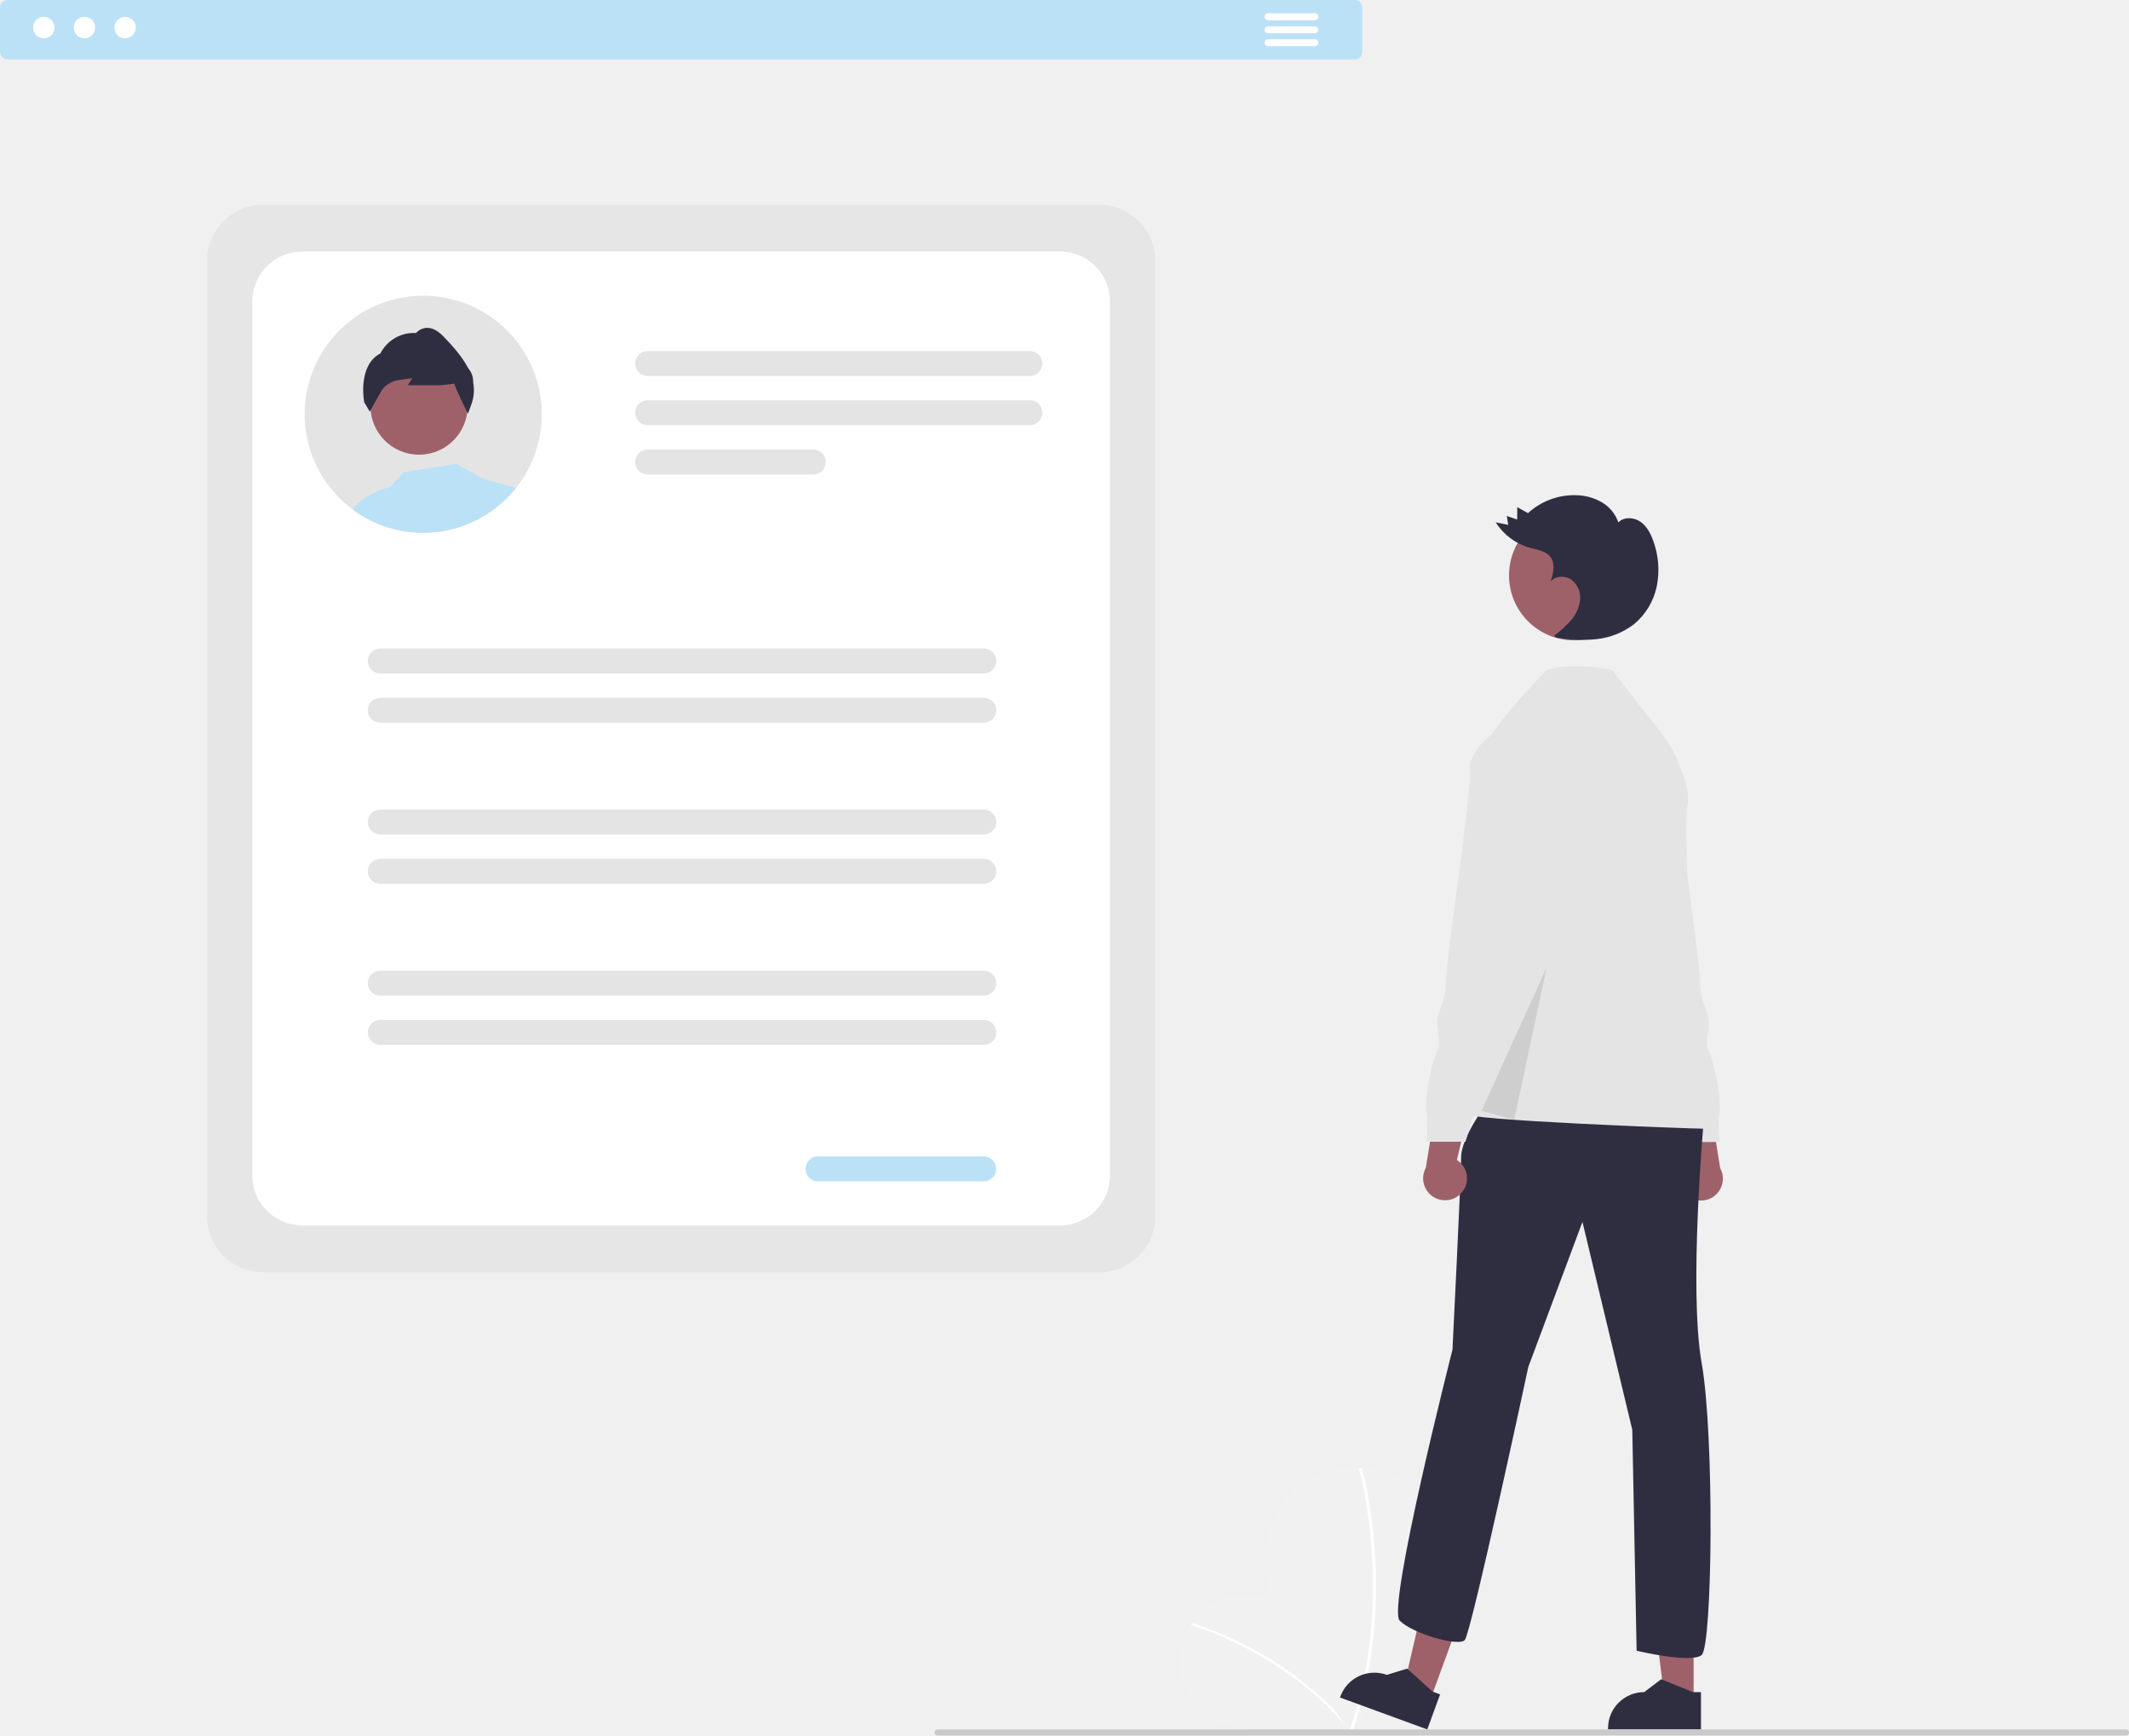
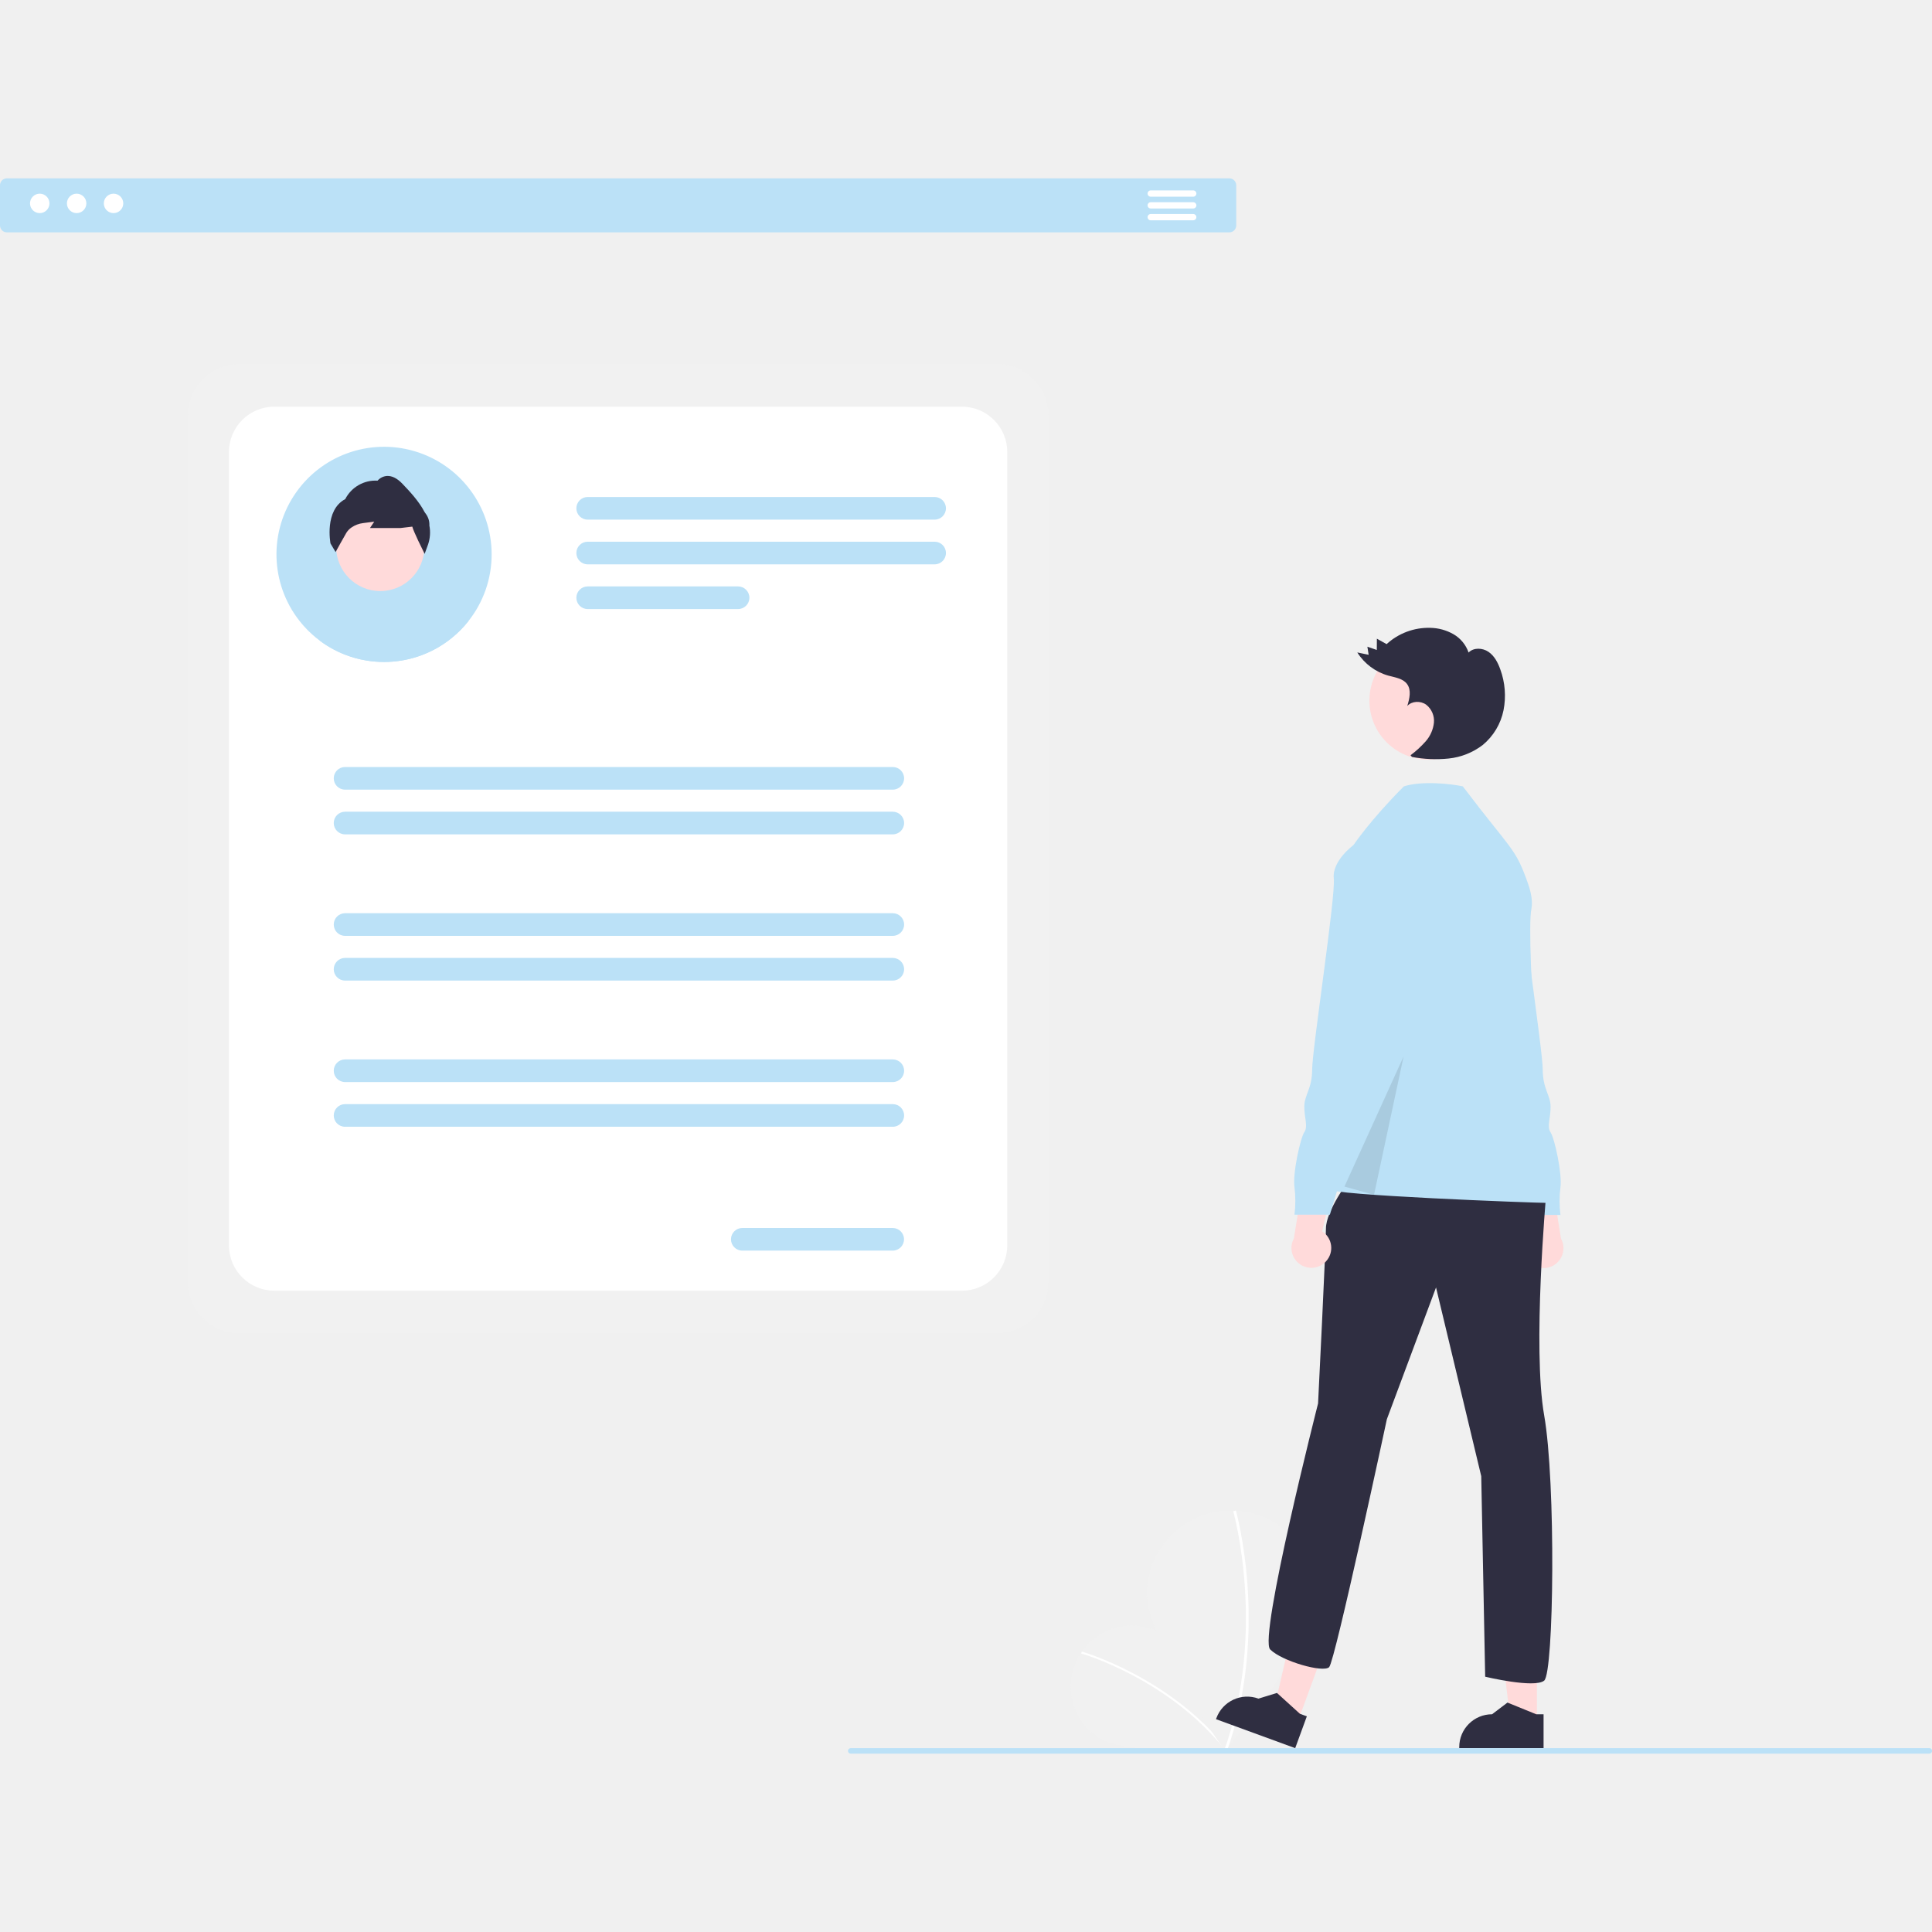
- <svg xmlns="http://www.w3.org/2000/svg" data-name="Layer 1" width="837.163" height="682.584" viewBox="0 0 837.163 682.584">
-   <path d="M686.536,740.284c12.12,8.122,25.928,49.18,25.928,49.18s-43.226,2.818-55.341-5.3a26.413,26.413,0,1,1,29.413-43.88Z" transform="translate(-181.4185 -108.7078)" fill="#f1f1f1" />
-   <path d="M712.956,789.155l-.677.54C687.578,758.707,650.304,748.004,649.93,747.899l.233-.834C650.539,747.17,688.076,757.942,712.956,789.155Z" transform="translate(-181.4185 -108.7078)" fill="#fff" />
-   <path d="M751.352,723.904c-.773,20.177-39.129,66.254-39.129,66.254s-34.7-48.889-33.929-69.059a36.556,36.556,0,1,1,73.059,2.805Z" transform="translate(-181.4185 -108.7078)" fill="#f1f1f1" />
-   <path d="M712.944,790.513l-1.128-.406c18.583-51.602,4.136-103.294,3.988-103.81l1.152-.331C717.106,686.486,731.662,738.537,712.944,790.513Z" transform="translate(-181.4185 -108.7078)" fill="#fff" />
-   <path d="M613.625,609.097H284.888a22.115,22.115,0,0,1-22.09-22.09V211.326a22.115,22.115,0,0,1,22.09-22.09H613.625A22.115,22.115,0,0,1,635.715,211.326V587.007A22.115,22.115,0,0,1,613.625,609.097Z" transform="translate(-181.4185 -108.7078)" fill="#e6e6e6" />
-   <path d="M598.264,590.686H300.249a19.636,19.636,0,0,1-19.614-19.614v-343.812a19.636,19.636,0,0,1,19.614-19.614h298.015a19.636,19.636,0,0,1,19.614,19.614v343.812A19.636,19.636,0,0,1,598.264,590.686Z" transform="translate(-181.4185 -108.7078)" fill="#fff" />
-   <path d="M586.408,256.581H436.068a4.903,4.903,0,1,1,0-9.806H586.408a4.903,4.903,0,1,1,0,9.806Z" transform="translate(-181.4185 -108.7078)" fill="#e4e4e4" />
-   <path d="M586.408,275.955H436.068a4.903,4.903,0,0,1,0-9.807H586.408a4.903,4.903,0,0,1,0,9.807Z" transform="translate(-181.4185 -108.7078)" fill="#e4e4e4" />
-   <path d="M501.237,295.33h-65.169a4.903,4.903,0,0,1,0-9.807H501.237a4.903,4.903,0,1,1,0,9.807Z" transform="translate(-181.4185 -108.7078)" fill="#e4e4e4" />
-   <path d="M568.279,373.581H330.939a4.903,4.903,0,1,1,0-9.806H568.279a4.903,4.903,0,1,1,0,9.806Z" transform="translate(-181.4185 -108.7078)" fill="#e4e4e4" />
-   <path d="M568.279,392.955H330.939a4.903,4.903,0,1,1,0-9.807H568.279a4.903,4.903,0,0,1,0,9.807Z" transform="translate(-181.4185 -108.7078)" fill="#e4e4e4" />
-   <path d="M568.279,436.935H330.939a4.903,4.903,0,1,1,0-9.806H568.279a4.903,4.903,0,1,1,0,9.806Z" transform="translate(-181.4185 -108.7078)" fill="#e4e4e4" />
-   <path d="M568.279,456.309H330.939a4.903,4.903,0,1,1,0-9.807H568.279a4.903,4.903,0,1,1,0,9.807Z" transform="translate(-181.4185 -108.7078)" fill="#e4e4e4" />
-   <path d="M568.279,500.288H330.939a4.903,4.903,0,1,1,0-9.806H568.279a4.903,4.903,0,1,1,0,9.806Z" transform="translate(-181.4185 -108.7078)" fill="#e4e4e4" />
-   <path d="M568.279,519.663H330.939a4.903,4.903,0,0,1,0-9.807H568.279a4.903,4.903,0,1,1,0,9.807Z" transform="translate(-181.4185 -108.7078)" fill="#e4e4e4" />
-   <path d="M568.237,573.33h-65.169a4.903,4.903,0,0,1,0-9.807H568.237a4.903,4.903,0,0,1,0,9.807Z" transform="translate(-181.4185 -108.7078)" fill="#bbe1f7" />
-   <path d="M394.452,271.626a46.449,46.449,0,0,1-10.11,28.99,45.77,45.77,0,0,1-7.2,7.26,46.436,46.436,0,0,1-25.48,10.22c-1.27.11-2.55.16-3.84.16a46.397,46.397,0,0,1-7.63-.63c-.89-.14-1.76-.31-2.63-.51a43.81,43.81,0,0,1-4.48-1.25,46.408,46.408,0,0,1-13.26-6.96c-1.07-.8-2.1-1.65-3.1-2.55a42.021,42.021,0,0,1-3.47-3.46c-.29-.32-.58-.65-.86-.98a46.617,46.617,0,1,1,82.06-30.29Z" transform="translate(-181.4185 -108.7078)" fill="#e4e4e4" />
-   <circle cx="164.78" cy="159.723" r="19.109" fill="#9e616a" />
-   <path d="M367.472,259.116a7.731,7.731,0,0,0-1.37-4.8l-.69-.98c-2.49-4.8-6.6-9.12-9.61-12.28-2.26-2.37-4.52-3.51-6.69-3.4a5.99,5.99,0,0,0-4.09,2.04,14.716,14.716,0,0,0-14,7.99c-9.15,4.83-6.42,19.09-6.39,19.24l2.21,3.71.25-.47c0-.01.03-.05.07-.13.43-.77,2.77-5.05,4.35-7.76a7.67,7.67,0,0,1,2.25-2.32,11.202,11.202,0,0,1,4.96-1.87l4.86-.63-1.84,2.76H354.981l5.09-.6c.51,2.09,4.55,10.2,5.04,11.18l.04.08.27.55,1.51-4.15A16.047,16.047,0,0,0,367.472,259.116Z" transform="translate(-181.4185 -108.7078)" fill="#2f2e41" />
-   <path d="M319.961,309.006c.82-1.08,5.07-6.12,14.85-8.79l5.18-5.77,20.77-3.31,10.57,5.84,13.01,3.64a45.759,45.759,0,0,1-7.2,7.26,46.437,46.437,0,0,1-25.48,10.22c-1.27.11-2.55.16-3.84.16a46.392,46.392,0,0,1-7.63-.63c-.89-.14-1.76-.31-2.63-.51a43.77,43.77,0,0,1-4.48-1.25,46.178,46.178,0,0,1-13.12-6.86c-.05-.03-.09-.07-.14-.1Z" transform="translate(-181.4185 -108.7078)" fill="#bbe1f7" />
-   <path d="M714.127,132.096H184.386a2.97,2.97,0,0,1-2.967-2.967V111.675a2.97,2.97,0,0,1,2.967-2.967H714.127a2.97,2.97,0,0,1,2.967,2.967v17.454A2.97,2.97,0,0,1,714.127,132.096Z" transform="translate(-181.4185 -108.7078)" fill="#bbe1f7" />
-   <circle id="a85e5c17-ea9f-4706-8082-8afb2e9db2dc" data-name="Ellipse 90" cx="17.22" cy="10.843" r="4.213" fill="#fff" />
-   <circle id="b621e56c-df3f-4a6b-a567-05f014ec6f14" data-name="Ellipse 91" cx="33.21" cy="10.843" r="4.213" fill="#fff" />
-   <circle id="f2c0e2e9-064c-4994-bbee-183d3c3fcd77" data-name="Ellipse 92" cx="49.201" cy="10.843" r="4.213" fill="#fff" />
-   <path d="M698.46,116.651H680.047a1.364,1.364,0,0,1,0-2.728h18.413a1.364,1.364,0,1,1,0,2.728Z" transform="translate(-181.4185 -108.7078)" fill="#fff" />
-   <path d="M698.46,121.766H680.047a1.364,1.364,0,0,1,0-2.728h18.413a1.364,1.364,0,1,1,0,2.728Z" transform="translate(-181.4185 -108.7078)" fill="#fff" />
-   <path d="M698.46,126.881H680.047a1.364,1.364,0,0,1,0-2.728h18.413a1.364,1.364,0,0,1,0,2.728Z" transform="translate(-181.4185 -108.7078)" fill="#fff" />
-   <path d="M843.895,578.08a8.566,8.566,0,0,1,1.708-13.024l-7.02-29.621,14.858,5.428,4.389,27.296a8.613,8.613,0,0,1-13.935,9.92Z" transform="translate(-181.4185 -108.7078)" fill="#9e616a" />
-   <path d="M808.164,453.952l5.963,15.334s-2.556,15.334,1.704,18.741,2.556,3.408,2.556,5.963a13.104,13.104,0,0,0,5.111,9.371c3.407,2.556,18.741,54.52,18.741,54.52h15.334a48.042,48.042,0,0,1,0-11.926c.852-5.963-2.556-21.297-4.259-23.852s0-5.963,0-11.074-3.407-7.667-3.407-16.186-10.222-74.965-9.371-82.632-8.519-14.482-8.519-14.482h-8.519Z" transform="translate(-181.4185 -108.7078)" fill="#e4e4e4" />
-   <polygon points="665.96 669.223 654.628 669.223 649.237 625.511 665.962 625.512 665.96 669.223" fill="#9e616a" />
-   <path d="M850.269,788.916l-36.541-.001v-.462A14.224,14.224,0,0,1,827.951,774.23h.001l6.675-5.064L847.08,774.231l3.19 0Z" transform="translate(-181.4185 -108.7078)" fill="#2f2e41" />
-   <polygon points="562.289 668.899 551.647 665.005 561.6 622.102 577.308 627.849 562.289 668.899" fill="#9e616a" />
-   <path d="M742.648,788.916l-34.317-12.555.159-.434a14.224,14.224,0,0,1,18.243-8.471l.001 0,8.008-2.463,9.956,9.035,2.996,1.096Z" transform="translate(-181.4185 -108.7078)" fill="#2f2e41" />
-   <path d="M822.411,573.53s-7.667,37.482,5.111,34.075,7.667-35.779,7.667-35.779Z" transform="translate(-181.4185 -108.7078)" fill="#a0616a" />
-   <path d="M766.188,542.437s-10.222,13.63-10.222,21.297-3.408,75.817-3.408,75.817S726.693,741.034,731.804,746.145s23.001,10.222,25.556,7.667,25.013-107.447,25.013-107.447L803.67,589.29l19.593,81.78,1.704,86.891s21.297,5.111,25.556,1.704,5.111-86.039,0-115.003.852-95.41.852-95.41Z" transform="translate(-181.4185 -108.7078)" fill="#2f2e41" />
-   <circle cx="618.932" cy="226.298" r="25.556" fill="#9e616a" />
-   <path d="M767.891,397.618s7.358-10.964,21.84-25.446c7.667-2.556,20.951-1.066,25.556,0,21.297,28.112,22.637,26.244,28.181,41.951,1.438,4.073,2.156,7.986,1.517,11.181-2.556,12.778,5.537,116.281,6.389,119.688s6.815,7.667.852,7.667-96.262-3.407-94.558-5.963S767.891,397.618,767.891,397.618Z" transform="translate(-181.4185 -108.7078)" fill="#e4e4e4" />
-   <polygon points="582.572 436.864 608.196 380.486 595.384 440.445 582.572 436.864" opacity="0.1" style="isolation:isolate" />
-   <path d="M792.619,358.682a43.489,43.489,0,0,0,6.575-6.034,14.594,14.594,0,0,0,3.562-8.045,8.861,8.861,0,0,0-3.379-7.855c-2.434-1.72-6.146-1.62-8.166.571.976-3.155,1.868-6.877-.109-9.523-1.799-2.408-5.156-2.817-8.055-3.611a23.342,23.342,0,0,1-13.494-10.052l4.923,1.019-.549-3.51,4.08,1.419.036-4.888,4.211,2.356a26.884,26.884,0,0,1,18.94-7.057,20.942,20.942,0,0,1,10.042,2.757,14.701,14.701,0,0,1,6.543,7.951c2.167-2.25,6.032-2.076,8.614-.318s4.099,4.7,5.14,7.645a32.996,32.996,0,0,1,1.388,17.653,26.279,26.279,0,0,1-9.026,15.084,29.305,29.305,0,0,1-14.7,5.848,54.857,54.857,0,0,1-15.95-.682" transform="translate(-181.4185 -108.7078)" fill="#2f2e41" />
-   <path d="M756.013,577.969a8.566,8.566,0,0,0-1.708-13.024l7.02-29.621-14.858,5.428-4.389,27.296a8.613,8.613,0,0,0,13.935,9.92Z" transform="translate(-181.4185 -108.7078)" fill="#9e616a" />
-   <path d="M776.41,397.618h-8.519s-9.371,6.815-8.519,14.482-9.371,74.113-9.371,82.632-3.407,11.074-3.407,16.186,1.704,8.519,0,11.074-5.111,17.889-4.259,23.852a48.042,48.042,0,0,1,0,11.926h15.334s15.334-51.964,18.741-54.52a13.104,13.104,0,0,0,5.111-9.371c0-2.556-1.704-2.556,2.556-5.963s1.704-18.741,1.704-18.741l5.963-15.334Z" transform="translate(-181.4185 -108.7078)" fill="#e4e4e4" />
-   <path d="M1017.391,791.292h-467.294a1.191,1.191,0,1,1,0-2.381h467.294a1.191,1.191,0,1,1,0,2.381Z" transform="translate(-181.4185 -108.7078)" fill="#cacaca" />
+ <svg xmlns="http://www.w3.org/2000/svg" width="288" height="288">
+   <svg width="288" height="288" data-name="Layer 1" viewBox="0 0 837.163 682.584">
+     <path fill="#f1f1f1" d="M686.536,740.284c12.12,8.122,25.928,49.18,25.928,49.18s-43.226,2.818-55.341-5.3a26.413,26.413,0,1,1,29.413-43.88Z" class="colorf1f1f1 svgShape" transform="translate(-181.419 -108.708)" />
+     <path fill="#fff" d="M712.956,789.155l-.677.54C687.578,758.707,650.304,748.004,649.93,747.899l.233-.834C650.539,747.17,688.076,757.942,712.956,789.155Z" class="colorfff svgShape" transform="translate(-181.419 -108.708)" />
+     <path fill="#f1f1f1" d="M751.352,723.904c-.773,20.177-39.129,66.254-39.129,66.254s-34.7-48.889-33.929-69.059a36.556,36.556,0,1,1,73.059,2.805Z" class="colorf1f1f1 svgShape" transform="translate(-181.419 -108.708)" />
+     <path fill="#fff" d="M712.944,790.513l-1.128-.406c18.583-51.602,4.136-103.294,3.988-103.81l1.152-.331C717.106,686.486,731.662,738.537,712.944,790.513Z" class="colorfff svgShape" transform="translate(-181.419 -108.708)" />
+     <path fill="#f1f1f1" d="M613.625,609.097H284.888a22.115,22.115,0,0,1-22.09-22.09V211.326a22.115,22.115,0,0,1,22.09-22.09H613.625A22.115,22.115,0,0,1,635.715,211.326V587.007A22.115,22.115,0,0,1,613.625,609.097Z" class="colore6e6e6 svgShape" transform="translate(-181.419 -108.708)" />
+     <path fill="#fff" d="M598.264,590.686H300.249a19.636,19.636,0,0,1-19.614-19.614v-343.812a19.636,19.636,0,0,1,19.614-19.614h298.015a19.636,19.636,0,0,1,19.614,19.614v343.812A19.636,19.636,0,0,1,598.264,590.686Z" class="colorfff svgShape" transform="translate(-181.419 -108.708)" />
+     <path fill="#bbe1f7" d="M586.408 256.581H436.068a4.903 4.903 0 110-9.806H586.408a4.903 4.903 0 110 9.806zM586.408 275.955H436.068a4.903 4.903 0 010-9.807H586.408a4.903 4.903 0 010 9.807zM501.237 295.33h-65.169a4.903 4.903 0 010-9.807H501.237a4.903 4.903 0 110 9.807zM568.279 373.581H330.939a4.903 4.903 0 110-9.806H568.279a4.903 4.903 0 110 9.806zM568.279 392.955H330.939a4.903 4.903 0 110-9.807H568.279a4.903 4.903 0 010 9.807zM568.279 436.935H330.939a4.903 4.903 0 110-9.806H568.279a4.903 4.903 0 110 9.806zM568.279 456.309H330.939a4.903 4.903 0 110-9.807H568.279a4.903 4.903 0 110 9.807zM568.279 500.288H330.939a4.903 4.903 0 110-9.806H568.279a4.903 4.903 0 110 9.806zM568.279 519.663H330.939a4.903 4.903 0 010-9.807H568.279a4.903 4.903 0 110 9.807z" class="colore4e4e4 svgShape" transform="translate(-181.419 -108.708)" />
+     <path fill="#bbe1f7" d="M568.237,573.33h-65.169a4.903,4.903,0,0,1,0-9.807H568.237a4.903,4.903,0,0,1,0,9.807Z" class="colorbbe1f7 svgShape" transform="translate(-181.419 -108.708)" />
+     <path fill="#bbe1f7" d="M394.452,271.626a46.449,46.449,0,0,1-10.11,28.99,45.77,45.77,0,0,1-7.2,7.26,46.436,46.436,0,0,1-25.48,10.22c-1.27.11-2.55.16-3.84.16a46.397,46.397,0,0,1-7.63-.63c-.89-.14-1.76-.31-2.63-.51a43.81,43.81,0,0,1-4.48-1.25,46.408,46.408,0,0,1-13.26-6.96c-1.07-.8-2.1-1.65-3.1-2.55a42.021,42.021,0,0,1-3.47-3.46c-.29-.32-.58-.65-.86-.98a46.617,46.617,0,1,1,82.06-30.29Z" class="colore4e4e4 svgShape" transform="translate(-181.419 -108.708)" />
+     <circle cx="164.78" cy="159.723" r="19.109" fill="#ffdada" class="color9e616a svgShape" />
+     <path fill="#2f2e41" d="M367.472,259.116a7.731,7.731,0,0,0-1.37-4.8l-.69-.98c-2.49-4.8-6.6-9.12-9.61-12.28-2.26-2.37-4.52-3.51-6.69-3.4a5.99,5.99,0,0,0-4.09,2.04,14.716,14.716,0,0,0-14,7.99c-9.15,4.83-6.42,19.09-6.39,19.24l2.21,3.71.25-.47c0-.01.03-.05.07-.13.43-.77,2.77-5.05,4.35-7.76a7.67,7.67,0,0,1,2.25-2.32,11.202,11.202,0,0,1,4.96-1.87l4.86-.63-1.84,2.76H354.981l5.09-.6c.51,2.09,4.55,10.2,5.04,11.18l.04.08.27.55,1.51-4.15A16.047,16.047,0,0,0,367.472,259.116Z" class="color2f2e41 svgShape" transform="translate(-181.419 -108.708)" />
+     <path fill="#bbe1f7" d="M319.961 309.006c.82-1.08 5.07-6.12 14.85-8.79l5.18-5.77 20.77-3.31 10.57 5.84 13.01 3.64a45.759 45.759 0 01-7.2 7.26 46.437 46.437 0 01-25.48 10.22c-1.27.11-2.55.16-3.84.16a46.392 46.392 0 01-7.63-.63c-.89-.14-1.76-.31-2.63-.51a43.77 43.77 0 01-4.48-1.25 46.178 46.178 0 01-13.12-6.86c-.05-.03-.09-.07-.14-.1zM714.127 132.096H184.386a2.97 2.97 0 01-2.967-2.967V111.675a2.97 2.97 0 012.967-2.967H714.127a2.97 2.97 0 012.967 2.967v17.454A2.97 2.97 0 01714.127 132.096z" class="colorbbe1f7 svgShape" transform="translate(-181.419 -108.708)" />
+     <circle cx="17.22" cy="10.843" r="4.213" fill="#fff" class="colorfff svgShape" data-name="Ellipse 90" />
+     <circle cx="33.21" cy="10.843" r="4.213" fill="#fff" class="colorfff svgShape" data-name="Ellipse 91" />
+     <circle cx="49.201" cy="10.843" r="4.213" fill="#fff" class="colorfff svgShape" data-name="Ellipse 92" />
+     <path fill="#fff" d="M698.46 116.651H680.047a1.364 1.364 0 010-2.728h18.413a1.364 1.364 0 110 2.728zM698.46 121.766H680.047a1.364 1.364 0 010-2.728h18.413a1.364 1.364 0 110 2.728zM698.46 126.881H680.047a1.364 1.364 0 010-2.728h18.413a1.364 1.364 0 010 2.728z" class="colorfff svgShape" transform="translate(-181.419 -108.708)" />
+     <path fill="#ffdada" d="M843.895,578.08a8.566,8.566,0,0,1,1.708-13.024l-7.02-29.621,14.858,5.428,4.389,27.296a8.613,8.613,0,0,1-13.935,9.92Z" class="color9e616a svgShape" transform="translate(-181.419 -108.708)" />
+     <path fill="#bbe1f7" d="M808.164,453.952l5.963,15.334s-2.556,15.334,1.704,18.741,2.556,3.408,2.556,5.963a13.104,13.104,0,0,0,5.111,9.371c3.407,2.556,18.741,54.52,18.741,54.52h15.334a48.042,48.042,0,0,1,0-11.926c.852-5.963-2.556-21.297-4.259-23.852s0-5.963,0-11.074-3.407-7.667-3.407-16.186-10.222-74.965-9.371-82.632-8.519-14.482-8.519-14.482h-8.519Z" class="colore4e4e4 svgShape" transform="translate(-181.419 -108.708)" />
+     <polygon fill="#ffdada" points="665.96 669.223 654.628 669.223 649.237 625.511 665.962 625.512 665.96 669.223" class="color9e616a svgShape" />
+     <path fill="#2f2e41" d="M850.269,788.916l-36.541-.001v-.462A14.224,14.224,0,0,1,827.951,774.23h.001l6.675-5.064L847.08,774.231l3.19 0Z" class="color2f2e41 svgShape" transform="translate(-181.419 -108.708)" />
+     <polygon fill="#ffdada" points="562.289 668.899 551.647 665.005 561.6 622.102 577.308 627.849 562.289 668.899" class="color9e616a svgShape" />
+     <path fill="#2f2e41" d="M742.648,788.916l-34.317-12.555.159-.434a14.224,14.224,0,0,1,18.243-8.471l.001 0,8.008-2.463,9.956,9.035,2.996,1.096Z" class="color2f2e41 svgShape" transform="translate(-181.419 -108.708)" />
+     <path fill="#ffdada" d="M822.411,573.53s-7.667,37.482,5.111,34.075,7.667-35.779,7.667-35.779Z" class="colora0616a svgShape" transform="translate(-181.419 -108.708)" />
+     <path fill="#2f2e41" d="M766.188,542.437s-10.222,13.63-10.222,21.297-3.408,75.817-3.408,75.817S726.693,741.034,731.804,746.145s23.001,10.222,25.556,7.667,25.013-107.447,25.013-107.447L803.67,589.29l19.593,81.78,1.704,86.891s21.297,5.111,25.556,1.704,5.111-86.039,0-115.003.852-95.41.852-95.41Z" class="color2f2e41 svgShape" transform="translate(-181.419 -108.708)" />
+     <circle cx="618.932" cy="226.298" r="25.556" fill="#ffdada" class="color9e616a svgShape" />
+     <path fill="#bbe1f7" d="M767.891,397.618s7.358-10.964,21.84-25.446c7.667-2.556,20.951-1.066,25.556,0,21.297,28.112,22.637,26.244,28.181,41.951,1.438,4.073,2.156,7.986,1.517,11.181-2.556,12.778,5.537,116.281,6.389,119.688s6.815,7.667.852,7.667-96.262-3.407-94.558-5.963S767.891,397.618,767.891,397.618Z" class="colore4e4e4 svgShape" transform="translate(-181.419 -108.708)" />
+     <polygon points="582.572 436.864 608.196 380.486 595.384 440.445 582.572 436.864" opacity=".1" style="isolation:isolate" class="color000 svgShape" />
+     <path fill="#2f2e41" d="M792.619,358.682a43.489,43.489,0,0,0,6.575-6.034,14.594,14.594,0,0,0,3.562-8.045,8.861,8.861,0,0,0-3.379-7.855c-2.434-1.72-6.146-1.62-8.166.571.976-3.155,1.868-6.877-.109-9.523-1.799-2.408-5.156-2.817-8.055-3.611a23.342,23.342,0,0,1-13.494-10.052l4.923,1.019-.549-3.51,4.08,1.419.036-4.888,4.211,2.356a26.884,26.884,0,0,1,18.94-7.057,20.942,20.942,0,0,1,10.042,2.757,14.701,14.701,0,0,1,6.543,7.951c2.167-2.25,6.032-2.076,8.614-.318s4.099,4.7,5.14,7.645a32.996,32.996,0,0,1,1.388,17.653,26.279,26.279,0,0,1-9.026,15.084,29.305,29.305,0,0,1-14.7,5.848,54.857,54.857,0,0,1-15.95-.682" class="color2f2e41 svgShape" transform="translate(-181.419 -108.708)" />
+     <path fill="#ffdada" d="M756.013,577.969a8.566,8.566,0,0,0-1.708-13.024l7.02-29.621-14.858,5.428-4.389,27.296a8.613,8.613,0,0,0,13.935,9.92Z" class="color9e616a svgShape" transform="translate(-181.419 -108.708)" />
+     <path fill="#bbe1f7" d="M776.41,397.618h-8.519s-9.371,6.815-8.519,14.482-9.371,74.113-9.371,82.632-3.407,11.074-3.407,16.186,1.704,8.519,0,11.074-5.111,17.889-4.259,23.852a48.042,48.042,0,0,1,0,11.926h15.334s15.334-51.964,18.741-54.52a13.104,13.104,0,0,0,5.111-9.371c0-2.556-1.704-2.556,2.556-5.963s1.704-18.741,1.704-18.741l5.963-15.334Z" class="colore4e4e4 svgShape" transform="translate(-181.419 -108.708)" />
+     <path fill="#bbe1f7" d="M1017.391,791.292h-467.294a1.191,1.191,0,1,1,0-2.381h467.294a1.191,1.191,0,1,1,0,2.381Z" class="colorcacaca svgShape" transform="translate(-181.419 -108.708)" />
+   </svg>
</svg>
